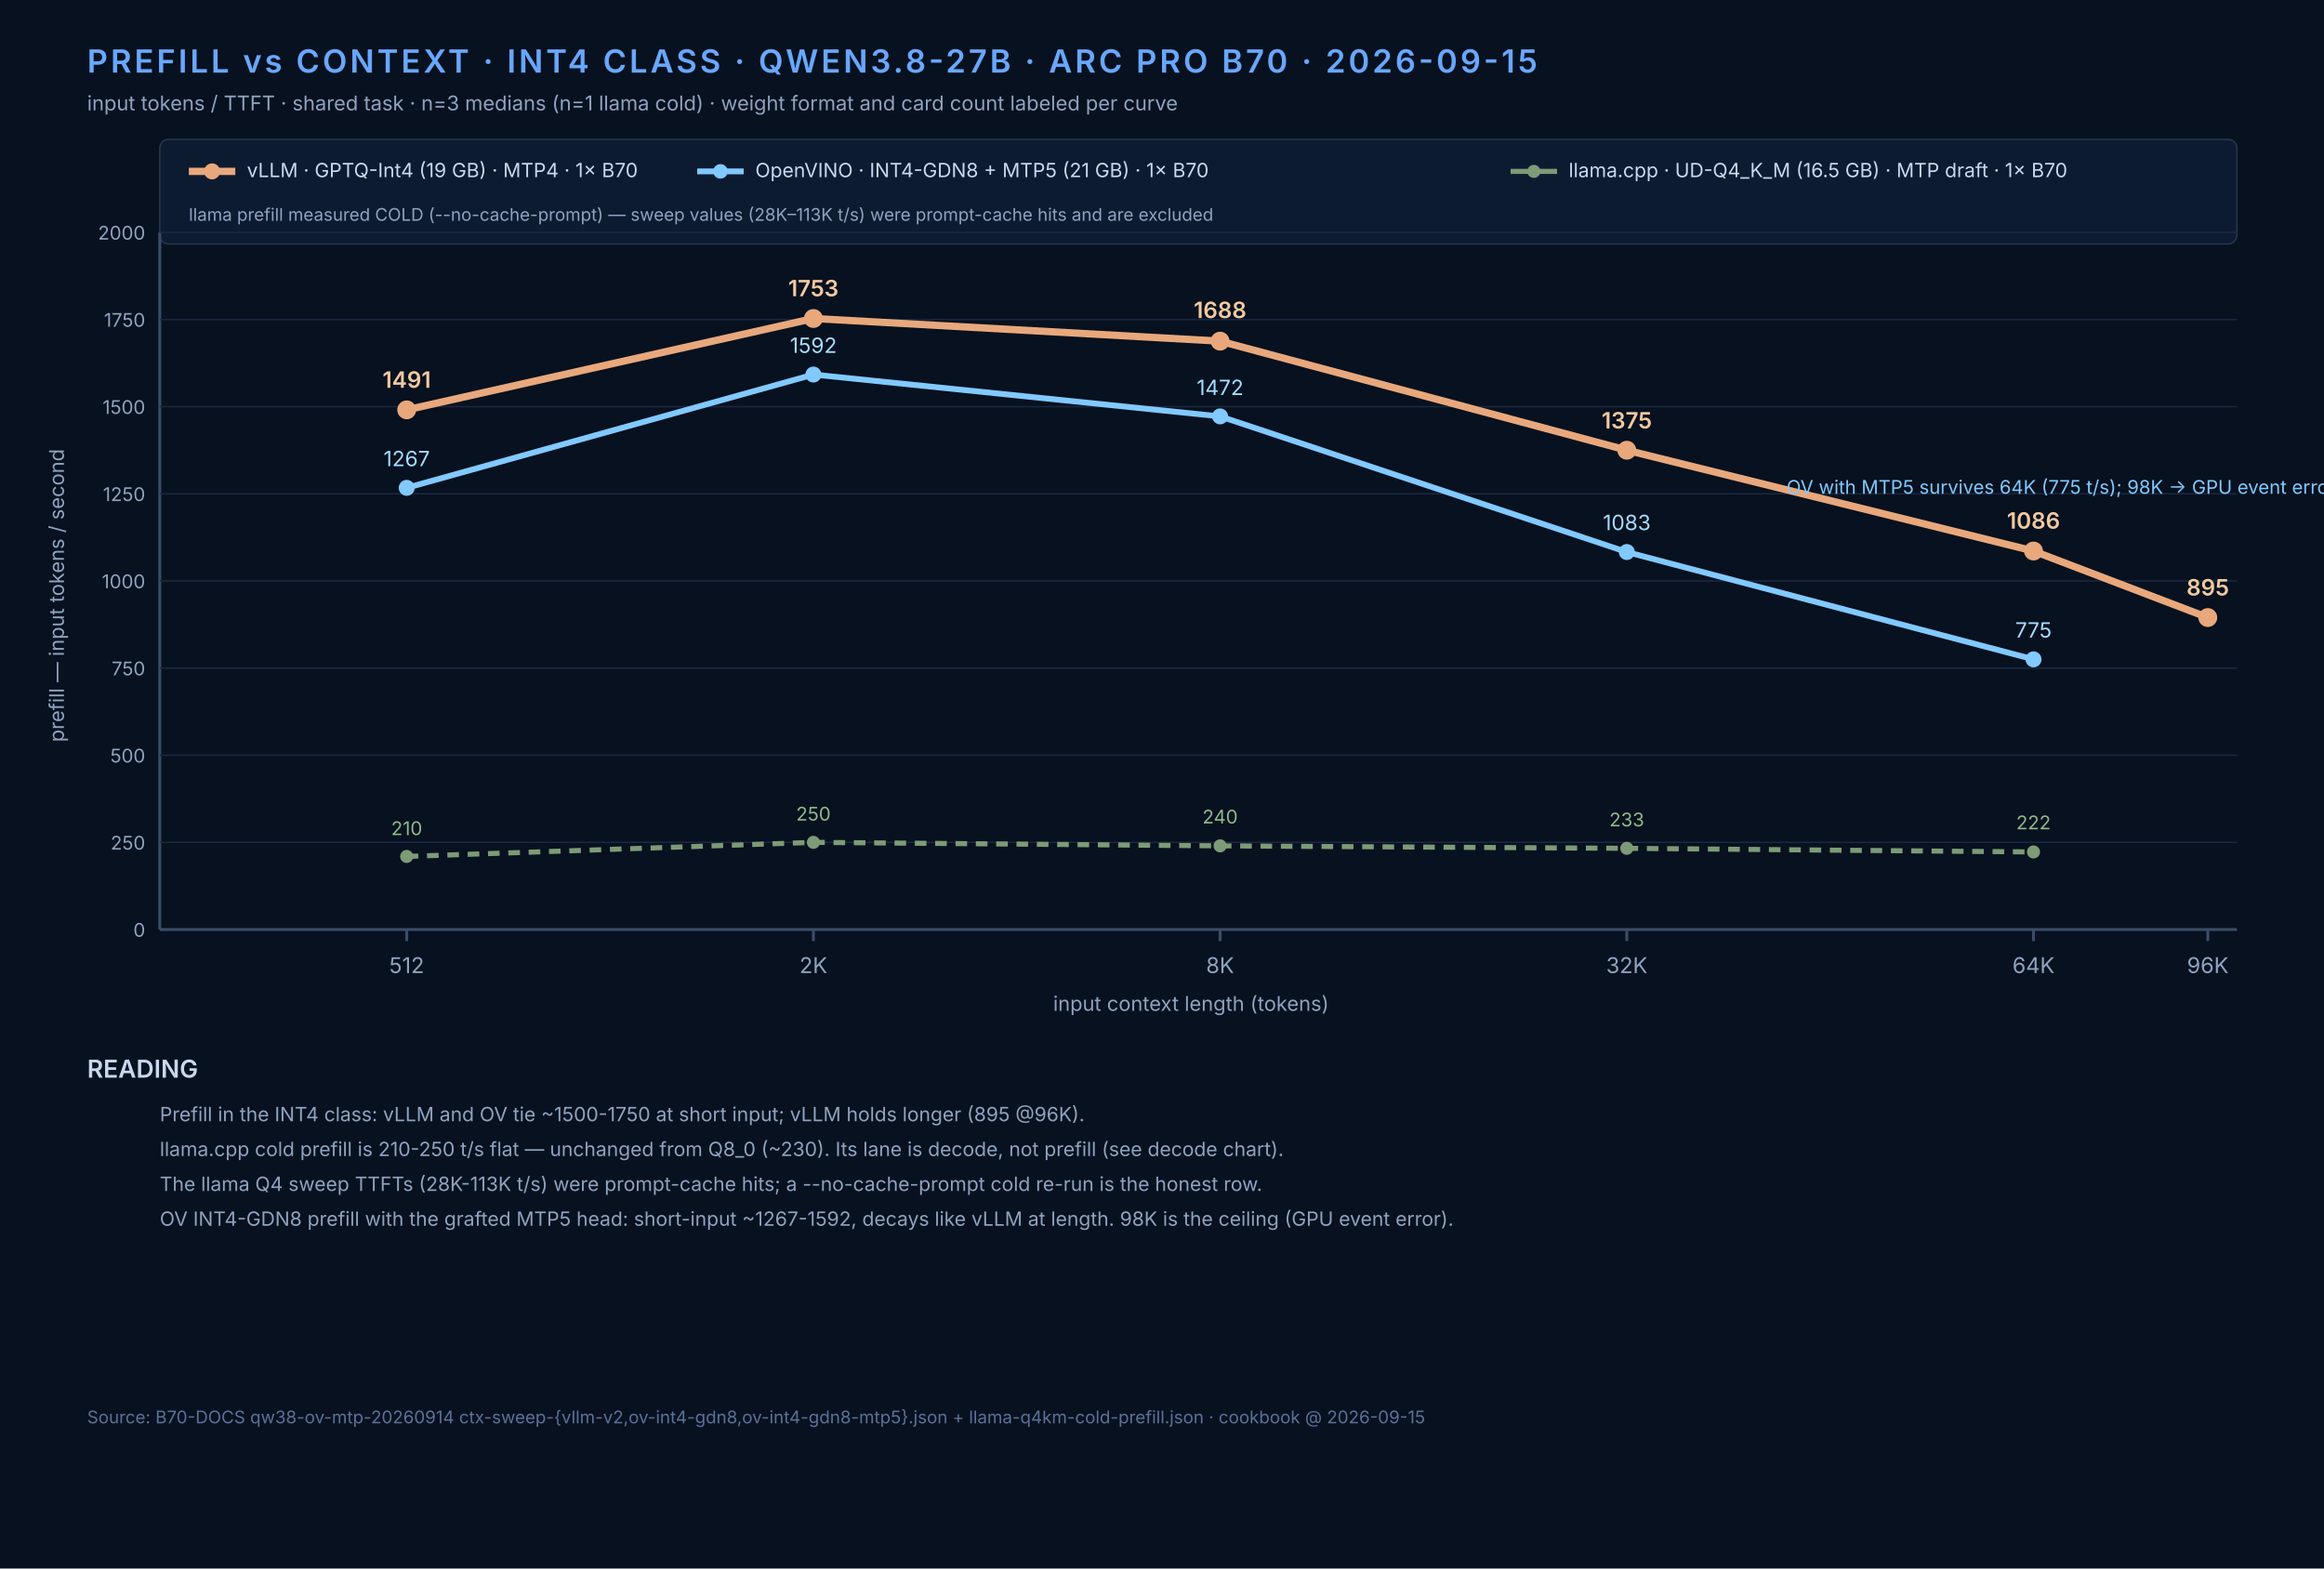
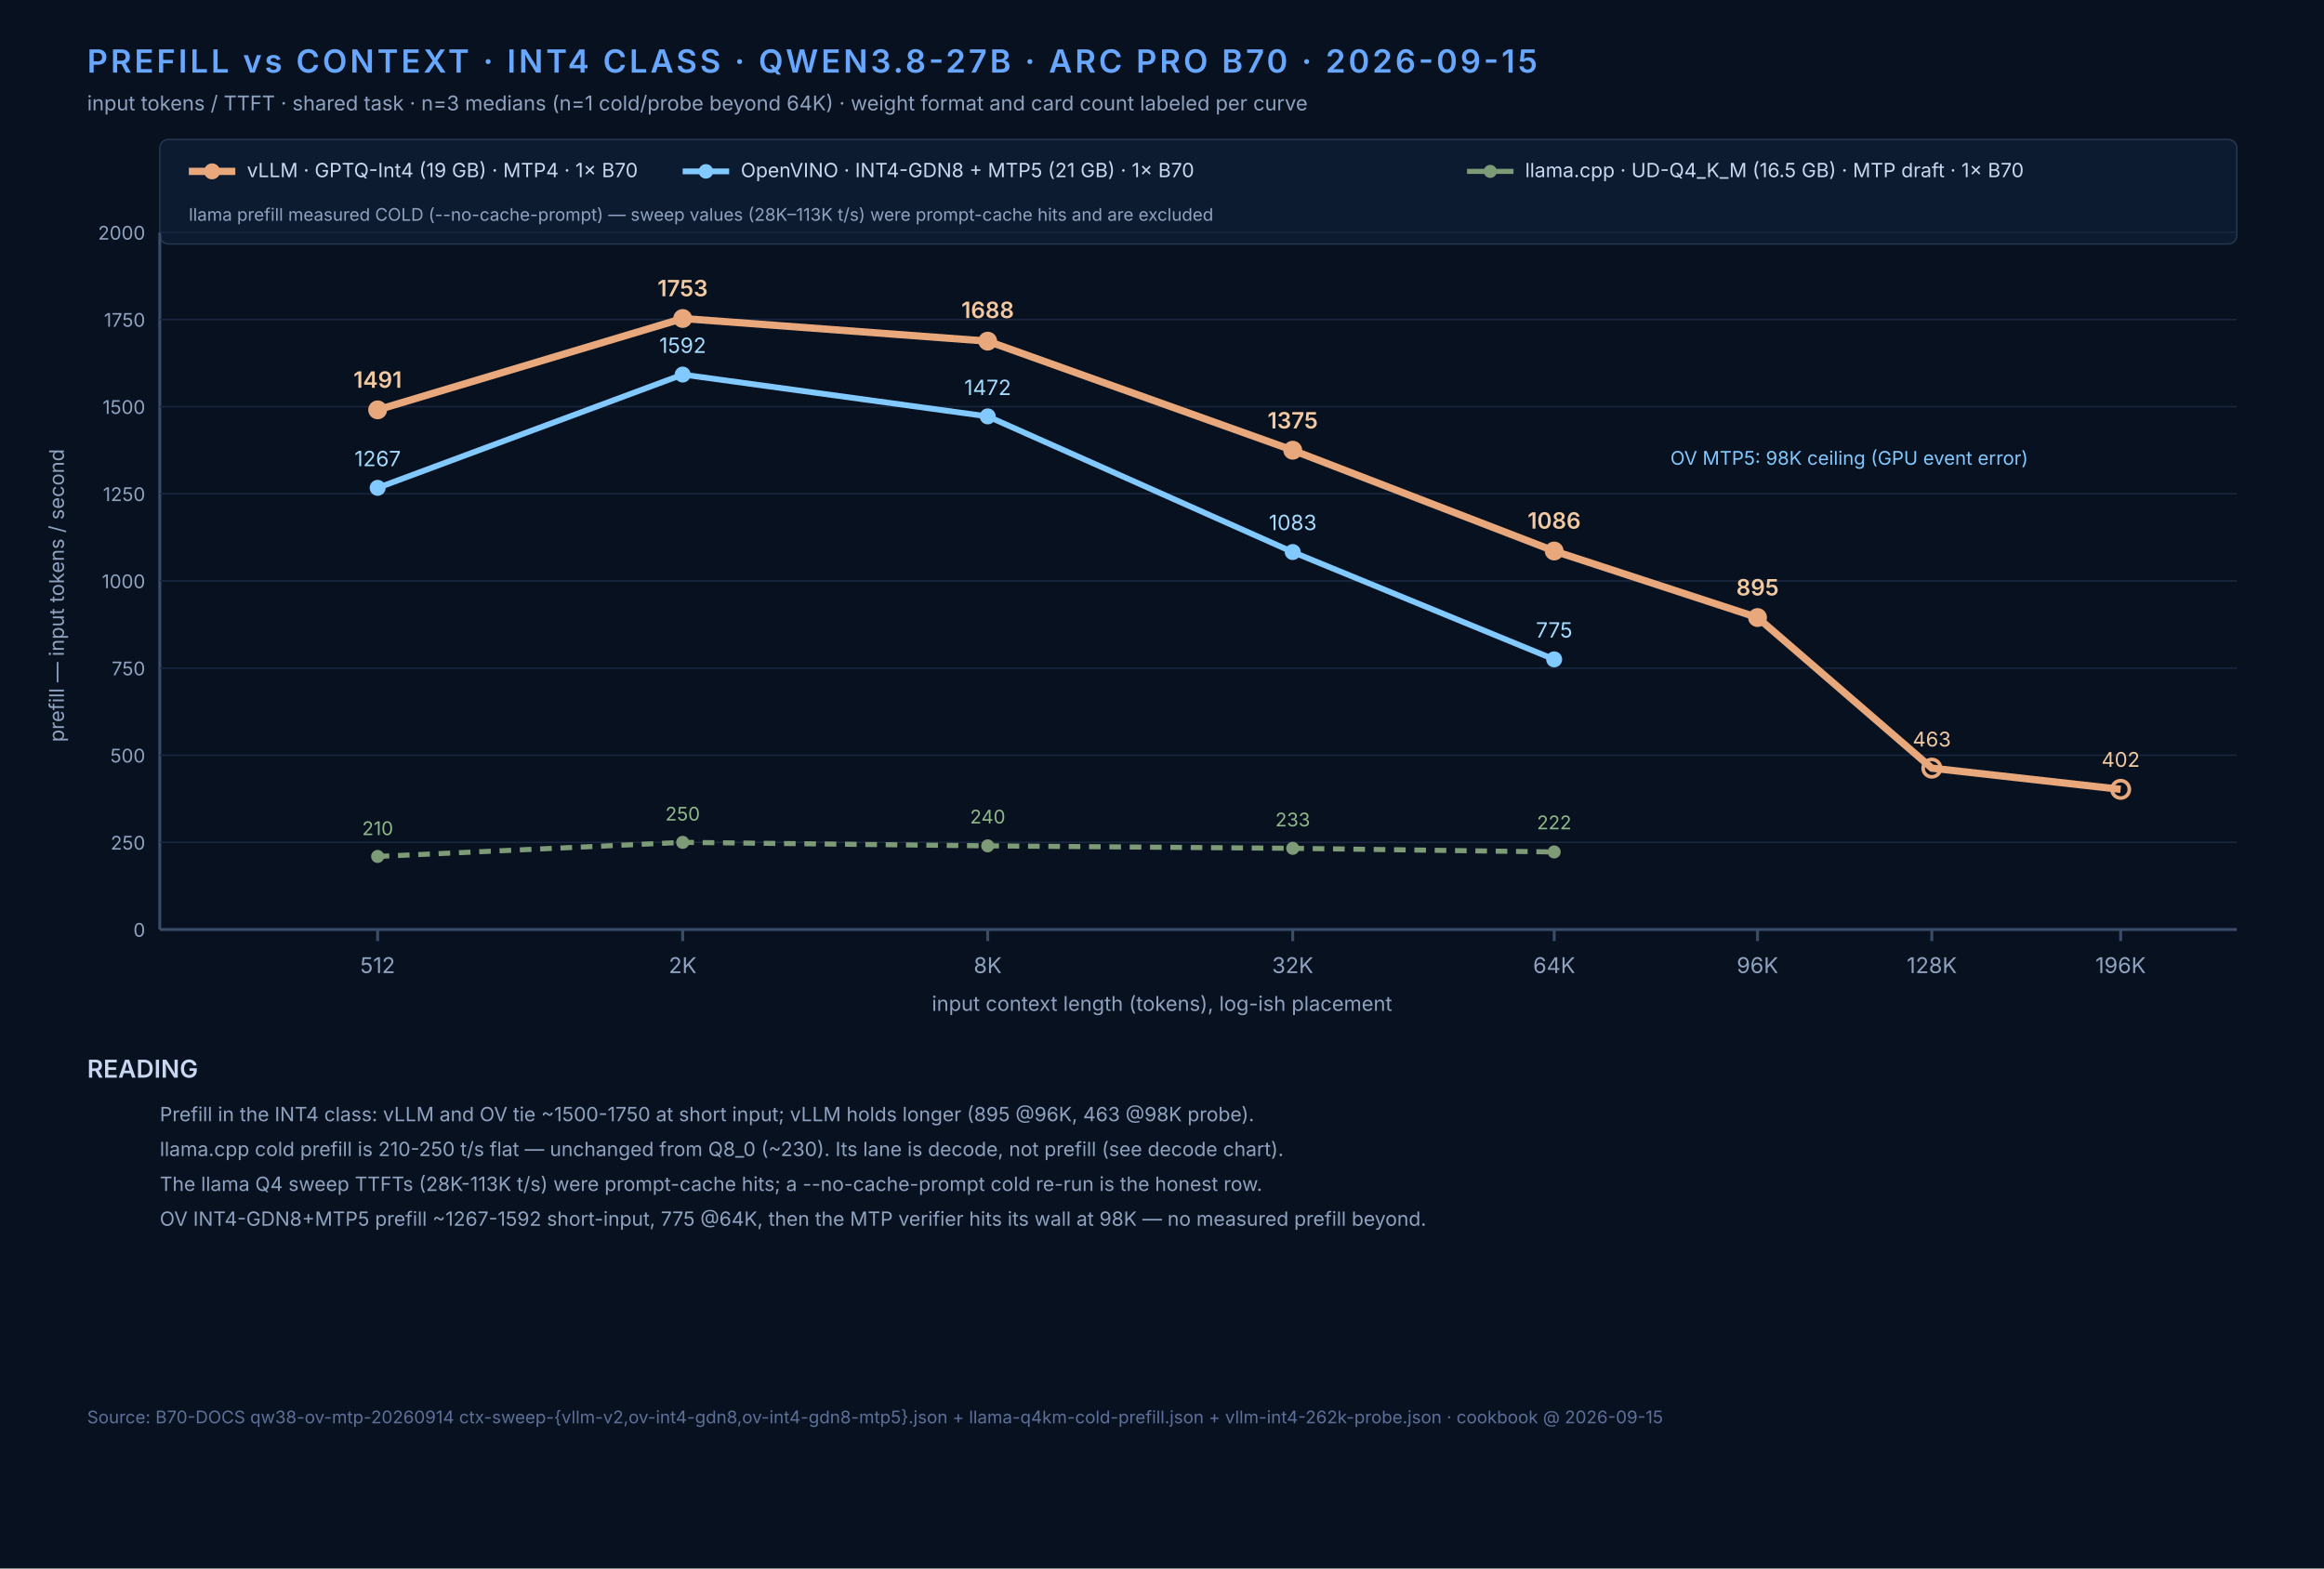
<svg xmlns="http://www.w3.org/2000/svg" viewBox="0 0 1600 1080" width="1600" height="1080" role="img" aria-labelledby="t d">
  <rect width="1600" height="1080" fill="#07111f" />
  <text x="60" y="50" fill="#68a7ff" font-size="22" font-weight="600" font-family="Segoe UI, Inter, sans-serif" letter-spacing="2">PREFILL vs CONTEXT · INT4 CLASS · QWEN3.8-27B · ARC PRO B70 · 2026-09-15</text>
-   <text x="60" y="76" fill="#8fa3c0" font-size="14" font-family="Segoe UI, Inter, sans-serif">input tokens / TTFT · shared task · n=3 medians (n=1 llama cold) · weight format and card count labeled per curve</text>
+   <text x="60" y="76" fill="#8fa3c0" font-size="14" font-family="Segoe UI, Inter, sans-serif">input tokens / TTFT · shared task · n=3 medians (n=1 cold/probe beyond 64K) · weight format and card count labeled per curve</text>
  <rect x="110" y="96" width="1430" height="72" rx="6" fill="#0d1b30" stroke="#26364e" />
  <g font-size="13.5" font-family="Segoe UI, Inter, sans-serif">
    <line x1="130" y1="118" x2="162" y2="118" stroke="#e8a87c" stroke-width="5" />
    <circle cx="146" cy="118" r="5.5" fill="#e8a87c" />
    <text x="170" y="122" fill="#c9d8f0">vLLM · GPTQ-Int4 (19 GB) · MTP4 · 1× B70</text>
-     <line x1="480" y1="118" x2="512" y2="118" stroke="#81c9ff" stroke-width="4" />
-     <circle cx="496" cy="118" r="5" fill="#81c9ff" />
-     <text x="520" y="122" fill="#c9d8f0">OpenVINO · INT4-GDN8 + MTP5 (21 GB) · 1× B70</text>
-     <line x1="1040" y1="118" x2="1072" y2="118" stroke="#7d9b76" stroke-width="3.5" />
-     <circle cx="1056" cy="118" r="4.5" fill="#7d9b76" />
-     <text x="1080" y="122" fill="#c9d8f0">llama.cpp · UD-Q4_K_M (16.5 GB) · MTP draft · 1× B70</text>
+     <line x1="470" y1="118" x2="502" y2="118" stroke="#81c9ff" stroke-width="4" />
+     <circle cx="486" cy="118" r="5" fill="#81c9ff" />
+     <text x="510" y="122" fill="#c9d8f0">OpenVINO · INT4-GDN8 + MTP5 (21 GB) · 1× B70</text>
+     <line x1="1010" y1="118" x2="1042" y2="118" stroke="#7d9b76" stroke-width="3.5" />
+     <circle cx="1026" cy="118" r="4.5" fill="#7d9b76" />
+     <text x="1050" y="122" fill="#c9d8f0">llama.cpp · UD-Q4_K_M (16.5 GB) · MTP draft · 1× B70</text>
  </g>
  <g font-size="12" font-family="Segoe UI, Inter, sans-serif">
    <text x="130" y="152" fill="#8fa3c0">llama prefill measured COLD (--no-cache-prompt) — sweep values (28K–113K t/s) were prompt-cache hits and are excluded</text>
  </g>
  <line x1="110" y1="640" x2="1540" y2="640" stroke="#3a4c68" stroke-width="2" />
  <line x1="110" y1="160" x2="110" y2="640" stroke="#3a4c68" stroke-width="2" />
  <g stroke="#1a2740" stroke-width="1">
    <line x1="110" y1="580" x2="1540" y2="580" />
    <line x1="110" y1="520" x2="1540" y2="520" />
    <line x1="110" y1="460" x2="1540" y2="460" />
    <line x1="110" y1="400" x2="1540" y2="400" />
    <line x1="110" y1="340" x2="1540" y2="340" />
    <line x1="110" y1="280" x2="1540" y2="280" />
    <line x1="110" y1="220" x2="1540" y2="220" />
    <line x1="110" y1="160" x2="1540" y2="160" />
  </g>
  <g fill="#8fa3c0" font-size="13" font-family="Segoe UI, Inter, sans-serif" text-anchor="end">
    <text x="100" y="645">0</text>
    <text x="100" y="585">250</text>
    <text x="100" y="525">500</text>
    <text x="100" y="465">750</text>
    <text x="100" y="405">1000</text>
    <text x="100" y="345">1250</text>
    <text x="100" y="285">1500</text>
    <text x="100" y="225">1750</text>
    <text x="100" y="165">2000</text>
  </g>
  <text x="44" y="410" fill="#8fa3c0" font-size="14" font-family="Segoe UI, Inter, sans-serif" transform="rotate(-90 44 410)" text-anchor="middle">prefill — input tokens / second</text>
  <g stroke="#3a4c68" stroke-width="2">
-     <line x1="280" y1="640" x2="280" y2="648" />
-     <line x1="560" y1="640" x2="560" y2="648" />
-     <line x1="840" y1="640" x2="840" y2="648" />
-     <line x1="1120" y1="640" x2="1120" y2="648" />
-     <line x1="1400" y1="640" x2="1400" y2="648" />
-     <line x1="1520" y1="640" x2="1520" y2="648" />
+     <line x1="260" y1="640" x2="260" y2="648" />
+     <line x1="470" y1="640" x2="470" y2="648" />
+     <line x1="680" y1="640" x2="680" y2="648" />
+     <line x1="890" y1="640" x2="890" y2="648" />
+     <line x1="1070" y1="640" x2="1070" y2="648" />
+     <line x1="1210" y1="640" x2="1210" y2="648" />
+     <line x1="1330" y1="640" x2="1330" y2="648" />
+     <line x1="1460" y1="640" x2="1460" y2="648" />
  </g>
  <g fill="#8fa3c0" font-size="15" font-family="Segoe UI, Inter, sans-serif" text-anchor="middle">
-     <text x="280" y="670">512</text>
-     <text x="560" y="670">2K</text>
-     <text x="840" y="670">8K</text>
-     <text x="1120" y="670">32K</text>
-     <text x="1400" y="670">64K</text>
-     <text x="1520" y="670">96K</text>
+     <text x="260" y="670">512</text>
+     <text x="470" y="670">2K</text>
+     <text x="680" y="670">8K</text>
+     <text x="890" y="670">32K</text>
+     <text x="1070" y="670">64K</text>
+     <text x="1210" y="670">96K</text>
+     <text x="1330" y="670">128K</text>
+     <text x="1460" y="670">196K</text>
  </g>
-   <text x="820" y="696" fill="#8fa3c0" font-size="14" font-family="Segoe UI, Inter, sans-serif" text-anchor="middle">input context length (tokens)</text>
-   <polyline points="280,282.2 560,219.3 840,234.9 1120,310 1400,379.4 1520,425.2" fill="none" stroke="#e8a87c" stroke-width="5" />
+   <text x="800" y="696" fill="#8fa3c0" font-size="14" font-family="Segoe UI, Inter, sans-serif" text-anchor="middle">input context length (tokens), log-ish placement</text>
+   <polyline points="260,282.2 470,219.3 680,234.9 890,310 1070,379.4 1210,425.2 1330,528.9 1460,543.5" fill="none" stroke="#e8a87c" stroke-width="5" />
  <g fill="#e8a87c">
-     <circle cx="280" cy="282.2" r="6.5" />
-     <circle cx="560" cy="219.3" r="6.5" />
-     <circle cx="840" cy="234.9" r="6.5" />
-     <circle cx="1120" cy="310" r="6.5" />
-     <circle cx="1400" cy="379.4" r="6.5" />
-     <circle cx="1520" cy="425.2" r="6.5" />
+     <circle cx="260" cy="282.2" r="6.5" />
+     <circle cx="470" cy="219.3" r="6.5" />
+     <circle cx="680" cy="234.9" r="6.5" />
+     <circle cx="890" cy="310" r="6.5" />
+     <circle cx="1070" cy="379.4" r="6.5" />
+     <circle cx="1210" cy="425.2" r="6.5" />
  </g>
-   <polyline points="280,335.9 560,257.9 840,286.7 1120,380.1 1400,454.0" fill="none" stroke="#81c9ff" stroke-width="4" />
+   <g fill="none" stroke="#e8a87c" stroke-width="2.5">
+     <circle cx="1330" cy="528.9" r="6" />
+     <circle cx="1460" cy="543.5" r="6" />
+   </g>
+   <polyline points="260,335.9 470,257.9 680,286.7 890,380.1 1070,454.0" fill="none" stroke="#81c9ff" stroke-width="4" />
  <g fill="#81c9ff">
-     <circle cx="280" cy="335.9" r="5.5" />
-     <circle cx="560" cy="257.9" r="5.5" />
-     <circle cx="840" cy="286.7" r="5.5" />
-     <circle cx="1120" cy="380.1" r="5.5" />
-     <circle cx="1400" cy="454.0" r="5.5" />
+     <circle cx="260" cy="335.9" r="5.5" />
+     <circle cx="470" cy="257.9" r="5.5" />
+     <circle cx="680" cy="286.7" r="5.5" />
+     <circle cx="890" cy="380.1" r="5.5" />
+     <circle cx="1070" cy="454.0" r="5.5" />
  </g>
-   <polyline points="280,589.7 560,580.0 840,582.4 1120,584.1 1400,586.6" fill="none" stroke="#7d9b76" stroke-width="3.5" stroke-dasharray="8,6" />
+   <polyline points="260,589.7 470,580.0 680,582.4 890,584.1 1070,586.6" fill="none" stroke="#7d9b76" stroke-width="3.5" stroke-dasharray="8,6" />
  <g fill="#7d9b76">
-     <circle cx="280" cy="589.7" r="4.5" />
-     <circle cx="560" cy="580.0" r="4.5" />
-     <circle cx="840" cy="582.4" r="4.5" />
-     <circle cx="1120" cy="584.1" r="4.5" />
-     <circle cx="1400" cy="586.6" r="4.5" />
+     <circle cx="260" cy="589.7" r="4.5" />
+     <circle cx="470" cy="580.0" r="4.5" />
+     <circle cx="680" cy="582.4" r="4.5" />
+     <circle cx="890" cy="584.1" r="4.5" />
+     <circle cx="1070" cy="586.6" r="4.5" />
  </g>
  <g fill="#f2c9a0" font-size="15.5" font-weight="600" font-family="Segoe UI, Inter, sans-serif" text-anchor="middle">
-     <text x="280" y="267">1491</text>
-     <text x="560" y="204">1753</text>
-     <text x="840" y="219">1688</text>
-     <text x="1120" y="295">1375</text>
-     <text x="1400" y="364">1086</text>
-     <text x="1520" y="410">895</text>
+     <text x="260" y="267">1491</text>
+     <text x="470" y="204">1753</text>
+     <text x="680" y="219">1688</text>
+     <text x="890" y="295">1375</text>
+     <text x="1070" y="364">1086</text>
+     <text x="1210" y="410">895</text>
+   </g>
+   <g fill="#f2c9a0" font-size="14" font-family="Segoe UI, Inter, sans-serif" text-anchor="middle">
+     <text x="1330" y="514">463</text>
+     <text x="1460" y="528">402</text>
  </g>
  <g fill="#a5dcff" font-size="14.5" font-family="Segoe UI, Inter, sans-serif" text-anchor="middle">
-     <text x="280" y="321">1267</text>
-     <text x="560" y="243">1592</text>
-     <text x="840" y="272">1472</text>
-     <text x="1120" y="365">1083</text>
-     <text x="1400" y="439">775</text>
+     <text x="260" y="321">1267</text>
+     <text x="470" y="243">1592</text>
+     <text x="680" y="272">1472</text>
+     <text x="890" y="365">1083</text>
+     <text x="1070" y="439">775</text>
  </g>
  <g fill="#8fb98a" font-size="13" font-family="Segoe UI, Inter, sans-serif" text-anchor="middle">
-     <text x="280" y="575">210</text>
-     <text x="560" y="565">250</text>
-     <text x="840" y="567">240</text>
-     <text x="1120" y="569">233</text>
-     <text x="1400" y="571">222</text>
+     <text x="260" y="575">210</text>
+     <text x="470" y="565">250</text>
+     <text x="680" y="567">240</text>
+     <text x="890" y="569">233</text>
+     <text x="1070" y="571">222</text>
  </g>
-   <text x="1230" y="340" fill="#81c9ff" font-size="13" font-family="Segoe UI, Inter, sans-serif">OV with MTP5 survives 64K (775 t/s); 98K → GPU event error (ceiling)</text>
+   <text x="1150" y="320" fill="#81c9ff" font-size="13" font-family="Segoe UI, Inter, sans-serif">OV MTP5: 98K ceiling (GPU event error)</text>
  <text x="60" y="742" fill="#c9d8f0" font-size="17" font-weight="600" font-family="Segoe UI, Inter, sans-serif">READING</text>
  <g fill="#8fa3c0" font-size="13.5" font-family="Segoe UI, Inter, sans-serif">
-     <text x="110" y="772">Prefill in the INT4 class: vLLM and OV tie ~1500-1750 at short input; vLLM holds longer (895 @96K).</text>
+     <text x="110" y="772">Prefill in the INT4 class: vLLM and OV tie ~1500-1750 at short input; vLLM holds longer (895 @96K, 463 @98K probe).</text>
    <text x="110" y="796">llama.cpp cold prefill is 210-250 t/s flat — unchanged from Q8_0 (~230). Its lane is decode, not prefill (see decode chart).</text>
    <text x="110" y="820">The llama Q4 sweep TTFTs (28K-113K t/s) were prompt-cache hits; a --no-cache-prompt cold re-run is the honest row.</text>
-     <text x="110" y="844">OV INT4-GDN8 prefill with the grafted MTP5 head: short-input ~1267-1592, decays like vLLM at length. 98K is the ceiling (GPU event error).</text>
+     <text x="110" y="844">OV INT4-GDN8+MTP5 prefill ~1267-1592 short-input, 775 @64K, then the MTP verifier hits its wall at 98K — no measured prefill beyond.</text>
  </g>
-   <text x="60" y="980" fill="#5c7099" font-size="12" font-family="Segoe UI, Inter, sans-serif">Source: B70-DOCS qw38-ov-mtp-20260914 ctx-sweep-{vllm-v2,ov-int4-gdn8,ov-int4-gdn8-mtp5}.json + llama-q4km-cold-prefill.json · cookbook @ 2026-09-15</text>
+   <text x="60" y="980" fill="#5c7099" font-size="12" font-family="Segoe UI, Inter, sans-serif">Source: B70-DOCS qw38-ov-mtp-20260914 ctx-sweep-{vllm-v2,ov-int4-gdn8,ov-int4-gdn8-mtp5}.json + llama-q4km-cold-prefill.json + vllm-int4-262k-probe.json · cookbook @ 2026-09-15</text>
</svg>
